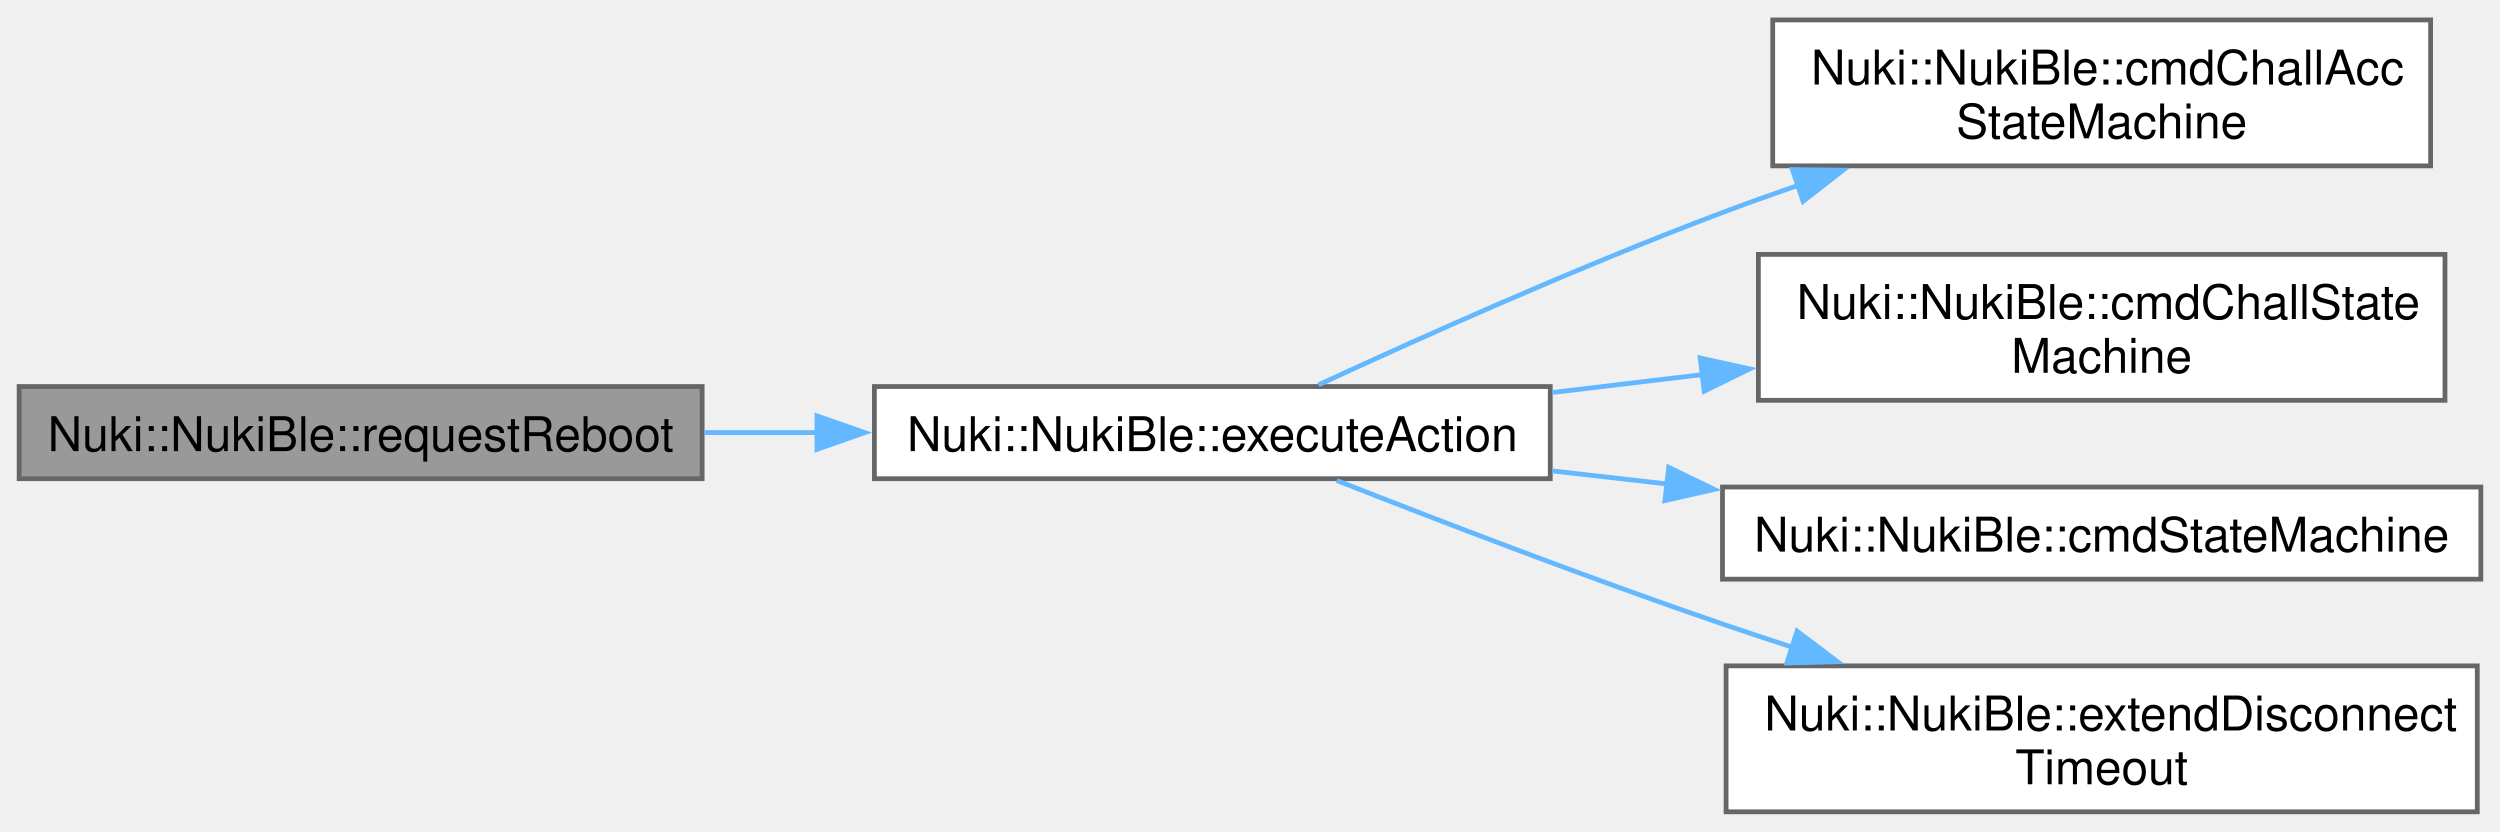
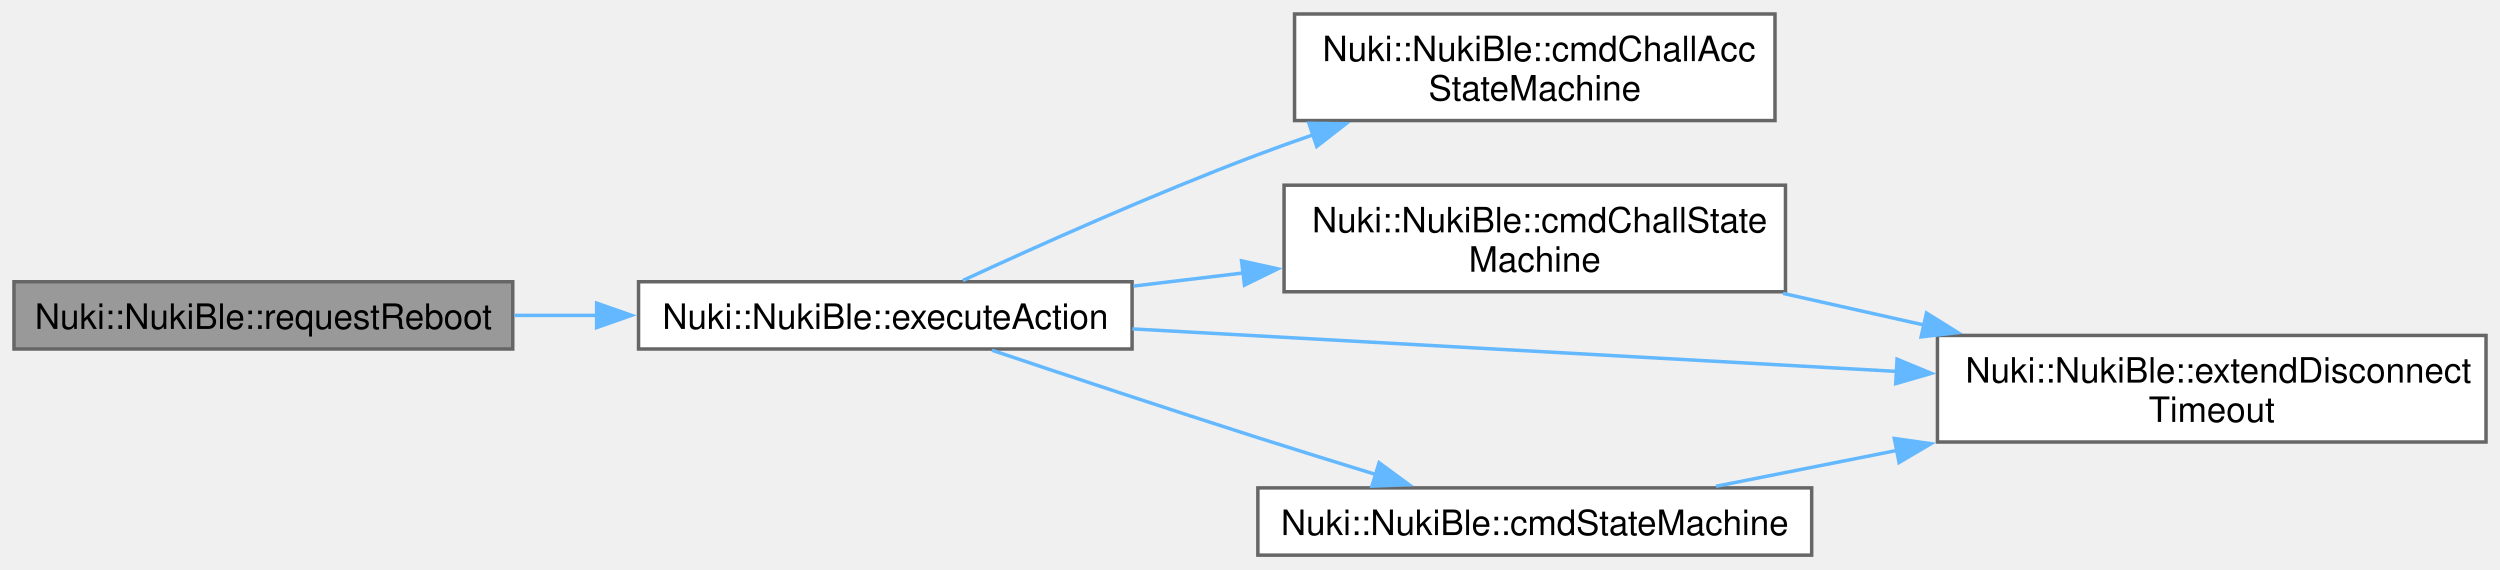
- <svg xmlns="http://www.w3.org/2000/svg" xmlns:xlink="http://www.w3.org/1999/xlink" width="523pt" height="174pt" viewBox="0.00 0.00 522.50 173.50">
-   <g id="graph0" class="graph" transform="scale(1 1) rotate(0) translate(4 169.5)">
+ <svg xmlns="http://www.w3.org/2000/svg" xmlns:xlink="http://www.w3.org/1999/xlink" width="716pt" height="163pt" viewBox="0.00 0.00 715.50 162.88">
+   <g id="graph0" class="graph" transform="scale(1 1) rotate(0) translate(4 158.88)">
    <g id="Node000001" class="node">
      <g id="a_Node000001">
        <a xlink:title="Sends an reboot request to the lock via BLE.">
-           <polygon fill="#999999" stroke="#666666" points="142.75,-88.88 0,-88.88 0,-69.62 142.75,-69.62 142.75,-88.88" />
-           <text text-anchor="middle" x="71.38" y="-75.38" font-family="Helvetica,sans-Serif" font-size="10.00">Nuki::NukiBle::requestReboot</text>
+           <polygon fill="#999999" stroke="#666666" points="142.75,-78.25 0,-78.25 0,-59 142.75,-59 142.75,-78.25" />
+           <text text-anchor="middle" x="71.38" y="-64.75" font-family="Helvetica,sans-Serif" font-size="10.00">Nuki::NukiBle::requestReboot</text>
        </a>
      </g>
    </g>
    <g id="Node000002" class="node">
      <g id="a_Node000002">
        <a xlink:href="class_nuki_1_1_nuki_ble.html#af1f1e299e8d97e053bba80e92ba285d6" target="_top" xlink:title=" ">
-           <polygon fill="white" stroke="#666666" points="320,-88.88 178.75,-88.88 178.75,-69.62 320,-69.62 320,-88.88" />
-           <text text-anchor="middle" x="249.38" y="-75.38" font-family="Helvetica,sans-Serif" font-size="10.00">Nuki::NukiBle::executeAction</text>
+           <polygon fill="white" stroke="#666666" points="320,-78.25 178.75,-78.25 178.75,-59 320,-59 320,-78.25" />
+           <text text-anchor="middle" x="249.38" y="-64.75" font-family="Helvetica,sans-Serif" font-size="10.00">Nuki::NukiBle::executeAction</text>
        </a>
      </g>
    </g>
    <g id="edge1_Node000001_Node000002" class="edge">
      <g id="a_edge1_Node000001_Node000002">
        <a xlink:title=" ">
-           <path fill="none" stroke="#63b8ff" d="M143.2,-79.25C150.97,-79.25 158.92,-79.25 166.8,-79.25" />
-           <polygon fill="#63b8ff" stroke="#63b8ff" points="166.75,-82.75 176.75,-79.25 166.75,-75.75 166.75,-82.75" />
+           <path fill="none" stroke="#63b8ff" d="M143.2,-68.62C150.97,-68.62 158.92,-68.62 166.8,-68.62" />
+           <polygon fill="#63b8ff" stroke="#63b8ff" points="166.75,-72.13 176.75,-68.63 166.75,-65.13 166.75,-72.13" />
        </a>
      </g>
    </g>
    <g id="Node000003" class="node">
      <g id="a_Node000003">
        <a xlink:href="class_nuki_1_1_nuki_ble.html#ada0f3beebd95d35c122e25dd3f9eb886" target="_top" xlink:title=" ">
-           <polygon fill="white" stroke="#666666" points="504,-165.5 366.5,-165.5 366.5,-135 504,-135 504,-165.5" />
-           <text text-anchor="start" x="374.5" y="-152" font-family="Helvetica,sans-Serif" font-size="10.00">Nuki::NukiBle::cmdChallAcc</text>
-           <text text-anchor="middle" x="435.25" y="-140.75" font-family="Helvetica,sans-Serif" font-size="10.00">StateMachine</text>
+           <polygon fill="white" stroke="#666666" points="504,-154.88 366.5,-154.88 366.5,-124.38 504,-124.38 504,-154.88" />
+           <text text-anchor="start" x="374.5" y="-141.38" font-family="Helvetica,sans-Serif" font-size="10.00">Nuki::NukiBle::cmdChallAcc</text>
+           <text text-anchor="middle" x="435.25" y="-130.12" font-family="Helvetica,sans-Serif" font-size="10.00">StateMachine</text>
        </a>
      </g>
    </g>
    <g id="edge2_Node000002_Node000003" class="edge">
      <g id="a_edge2_Node000002_Node000003">
        <a xlink:title=" ">
-           <path fill="none" stroke="#63b8ff" d="M271.56,-89.23C292.7,-99.02 326.24,-114.05 356,-125.25 361.21,-127.21 366.64,-129.15 372.12,-131.04" />
-           <polygon fill="#63b8ff" stroke="#63b8ff" points="370.61,-134.22 381.21,-134.1 372.85,-127.59 370.61,-134.22" />
+           <path fill="none" stroke="#63b8ff" d="M271.56,-78.61C292.7,-88.39 326.24,-103.42 356,-114.62 361.21,-116.58 366.64,-118.53 372.12,-120.41" />
+           <polygon fill="#63b8ff" stroke="#63b8ff" points="370.61,-123.6 381.21,-123.47 372.85,-116.97 370.61,-123.6" />
        </a>
      </g>
    </g>
    <g id="Node000004" class="node">
      <g id="a_Node000004">
        <a xlink:href="class_nuki_1_1_nuki_ble.html#a59169a9f492793762e3c6ba39b611b07" target="_top" xlink:title=" ">
-           <polygon fill="white" stroke="#666666" points="507,-116.5 363.5,-116.5 363.5,-86 507,-86 507,-116.5" />
-           <text text-anchor="start" x="371.5" y="-103" font-family="Helvetica,sans-Serif" font-size="10.00">Nuki::NukiBle::cmdChallState</text>
-           <text text-anchor="middle" x="435.25" y="-91.75" font-family="Helvetica,sans-Serif" font-size="10.00">Machine</text>
+           <polygon fill="white" stroke="#666666" points="507,-105.88 363.5,-105.88 363.5,-75.38 507,-75.38 507,-105.88" />
+           <text text-anchor="start" x="371.5" y="-92.38" font-family="Helvetica,sans-Serif" font-size="10.00">Nuki::NukiBle::cmdChallState</text>
+           <text text-anchor="middle" x="435.25" y="-81.12" font-family="Helvetica,sans-Serif" font-size="10.00">Machine</text>
        </a>
      </g>
    </g>
    <g id="edge3_Node000002_Node000004" class="edge">
      <g id="a_edge3_Node000002_Node000004">
        <a xlink:title=" ">
-           <path fill="none" stroke="#63b8ff" d="M320.41,-87.63C330.7,-88.86 341.37,-90.14 351.88,-91.39" />
-           <polygon fill="#63b8ff" stroke="#63b8ff" points="351.34,-94.85 361.68,-92.57 352.17,-87.9 351.34,-94.85" />
+           <path fill="none" stroke="#63b8ff" d="M320.41,-77.01C330.7,-78.24 341.37,-79.51 351.88,-80.77" />
+           <polygon fill="#63b8ff" stroke="#63b8ff" points="351.34,-84.23 361.68,-81.94 352.17,-77.28 351.34,-84.23" />
        </a>
      </g>
    </g>
    <g id="Node000005" class="node">
      <g id="a_Node000005">
-         <a xlink:href="class_nuki_1_1_nuki_ble.html#ad135bb1455665decfddff67772c1d411" target="_top" xlink:title=" ">
-           <polygon fill="white" stroke="#666666" points="514.5,-67.88 356,-67.88 356,-48.62 514.5,-48.62 514.5,-67.88" />
-           <text text-anchor="middle" x="435.25" y="-54.38" font-family="Helvetica,sans-Serif" font-size="10.00">Nuki::NukiBle::cmdStateMachine</text>
+         <a xlink:href="class_nuki_1_1_nuki_ble.html#a6e8fca90c04249660dce6cb993eb4495" target="_top" xlink:title=" ">
+           <polygon fill="white" stroke="#666666" points="707.5,-62.88 550.5,-62.88 550.5,-32.38 707.5,-32.38 707.5,-62.88" />
+           <text text-anchor="start" x="558.5" y="-49.38" font-family="Helvetica,sans-Serif" font-size="10.00">Nuki::NukiBle::extendDisconnect</text>
+           <text text-anchor="middle" x="629" y="-38.12" font-family="Helvetica,sans-Serif" font-size="10.00">Timeout</text>
        </a>
      </g>
    </g>
-     <g id="edge4_Node000002_Node000005" class="edge">
-       <g id="a_edge4_Node000002_Node000005">
+     <g id="edge7_Node000002_Node000005" class="edge">
+       <g id="a_edge7_Node000002_Node000005">
        <a xlink:title=" ">
-           <path fill="none" stroke="#63b8ff" d="M320.41,-71.25C328.28,-70.35 336.37,-69.43 344.44,-68.51" />
-           <polygon fill="#63b8ff" stroke="#63b8ff" points="344.76,-71.99 354.3,-67.38 343.97,-65.04 344.76,-71.99" />
+           <path fill="none" stroke="#63b8ff" d="M320.08,-64.75C381.72,-61.32 472,-56.3 538.88,-52.58" />
+           <polygon fill="#63b8ff" stroke="#63b8ff" points="538.94,-56.08 548.73,-52.03 538.55,-49.09 538.94,-56.08" />
        </a>
      </g>
    </g>
    <g id="Node000006" class="node">
      <g id="a_Node000006">
-         <a xlink:href="class_nuki_1_1_nuki_ble.html#a6e8fca90c04249660dce6cb993eb4495" target="_top" xlink:title=" ">
-           <polygon fill="white" stroke="#666666" points="513.75,-30.5 356.75,-30.5 356.75,0 513.75,0 513.75,-30.5" />
-           <text text-anchor="start" x="364.75" y="-17" font-family="Helvetica,sans-Serif" font-size="10.00">Nuki::NukiBle::extendDisconnect</text>
-           <text text-anchor="middle" x="435.25" y="-5.75" font-family="Helvetica,sans-Serif" font-size="10.00">Timeout</text>
+         <a xlink:href="class_nuki_1_1_nuki_ble.html#ad135bb1455665decfddff67772c1d411" target="_top" xlink:title=" ">
+           <polygon fill="white" stroke="#666666" points="514.5,-19.25 356,-19.25 356,0 514.5,0 514.5,-19.25" />
+           <text text-anchor="middle" x="435.25" y="-5.75" font-family="Helvetica,sans-Serif" font-size="10.00">Nuki::NukiBle::cmdStateMachine</text>
        </a>
      </g>
    </g>
    <g id="edge5_Node000002_Node000006" class="edge">
      <g id="a_edge5_Node000002_Node000006">
        <a xlink:title=" ">
-           <path fill="none" stroke="#63b8ff" d="M275.39,-69.25C296.69,-60.87 328.17,-48.78 356,-39.25 360.74,-37.63 365.66,-36 370.62,-34.39" />
-           <polygon fill="#63b8ff" stroke="#63b8ff" points="371.58,-37.76 380.04,-31.38 369.45,-31.09 371.58,-37.76" />
+           <path fill="none" stroke="#63b8ff" d="M279.91,-58.64C301.06,-51.54 330.23,-41.84 356,-33.62 366.97,-30.13 378.83,-26.44 389.92,-23.03" />
+           <polygon fill="#63b8ff" stroke="#63b8ff" points="390.7,-26.45 399.24,-20.18 388.66,-19.76 390.7,-26.45" />
+         </a>
+       </g>
+     </g>
+     <g id="edge4_Node000004_Node000005" class="edge">
+       <g id="a_edge4_Node000004_Node000005">
+         <a xlink:title=" ">
+           <path fill="none" stroke="#63b8ff" d="M506.29,-74.92C519.41,-71.98 533.23,-68.88 546.66,-65.86" />
+           <polygon fill="#63b8ff" stroke="#63b8ff" points="547.36,-69.3 556.35,-63.69 545.83,-62.47 547.36,-69.3" />
+         </a>
+       </g>
+     </g>
+     <g id="edge6_Node000006_Node000005" class="edge">
+       <g id="a_edge6_Node000006_Node000005">
+         <a xlink:title=" ">
+           <path fill="none" stroke="#63b8ff" d="M487.13,-19.71C503.04,-22.86 521.09,-26.44 538.84,-29.96" />
+           <polygon fill="#63b8ff" stroke="#63b8ff" points="538.15,-33.39 548.64,-31.9 539.51,-26.52 538.15,-33.39" />
        </a>
      </g>
    </g>
  </g>
</svg>
